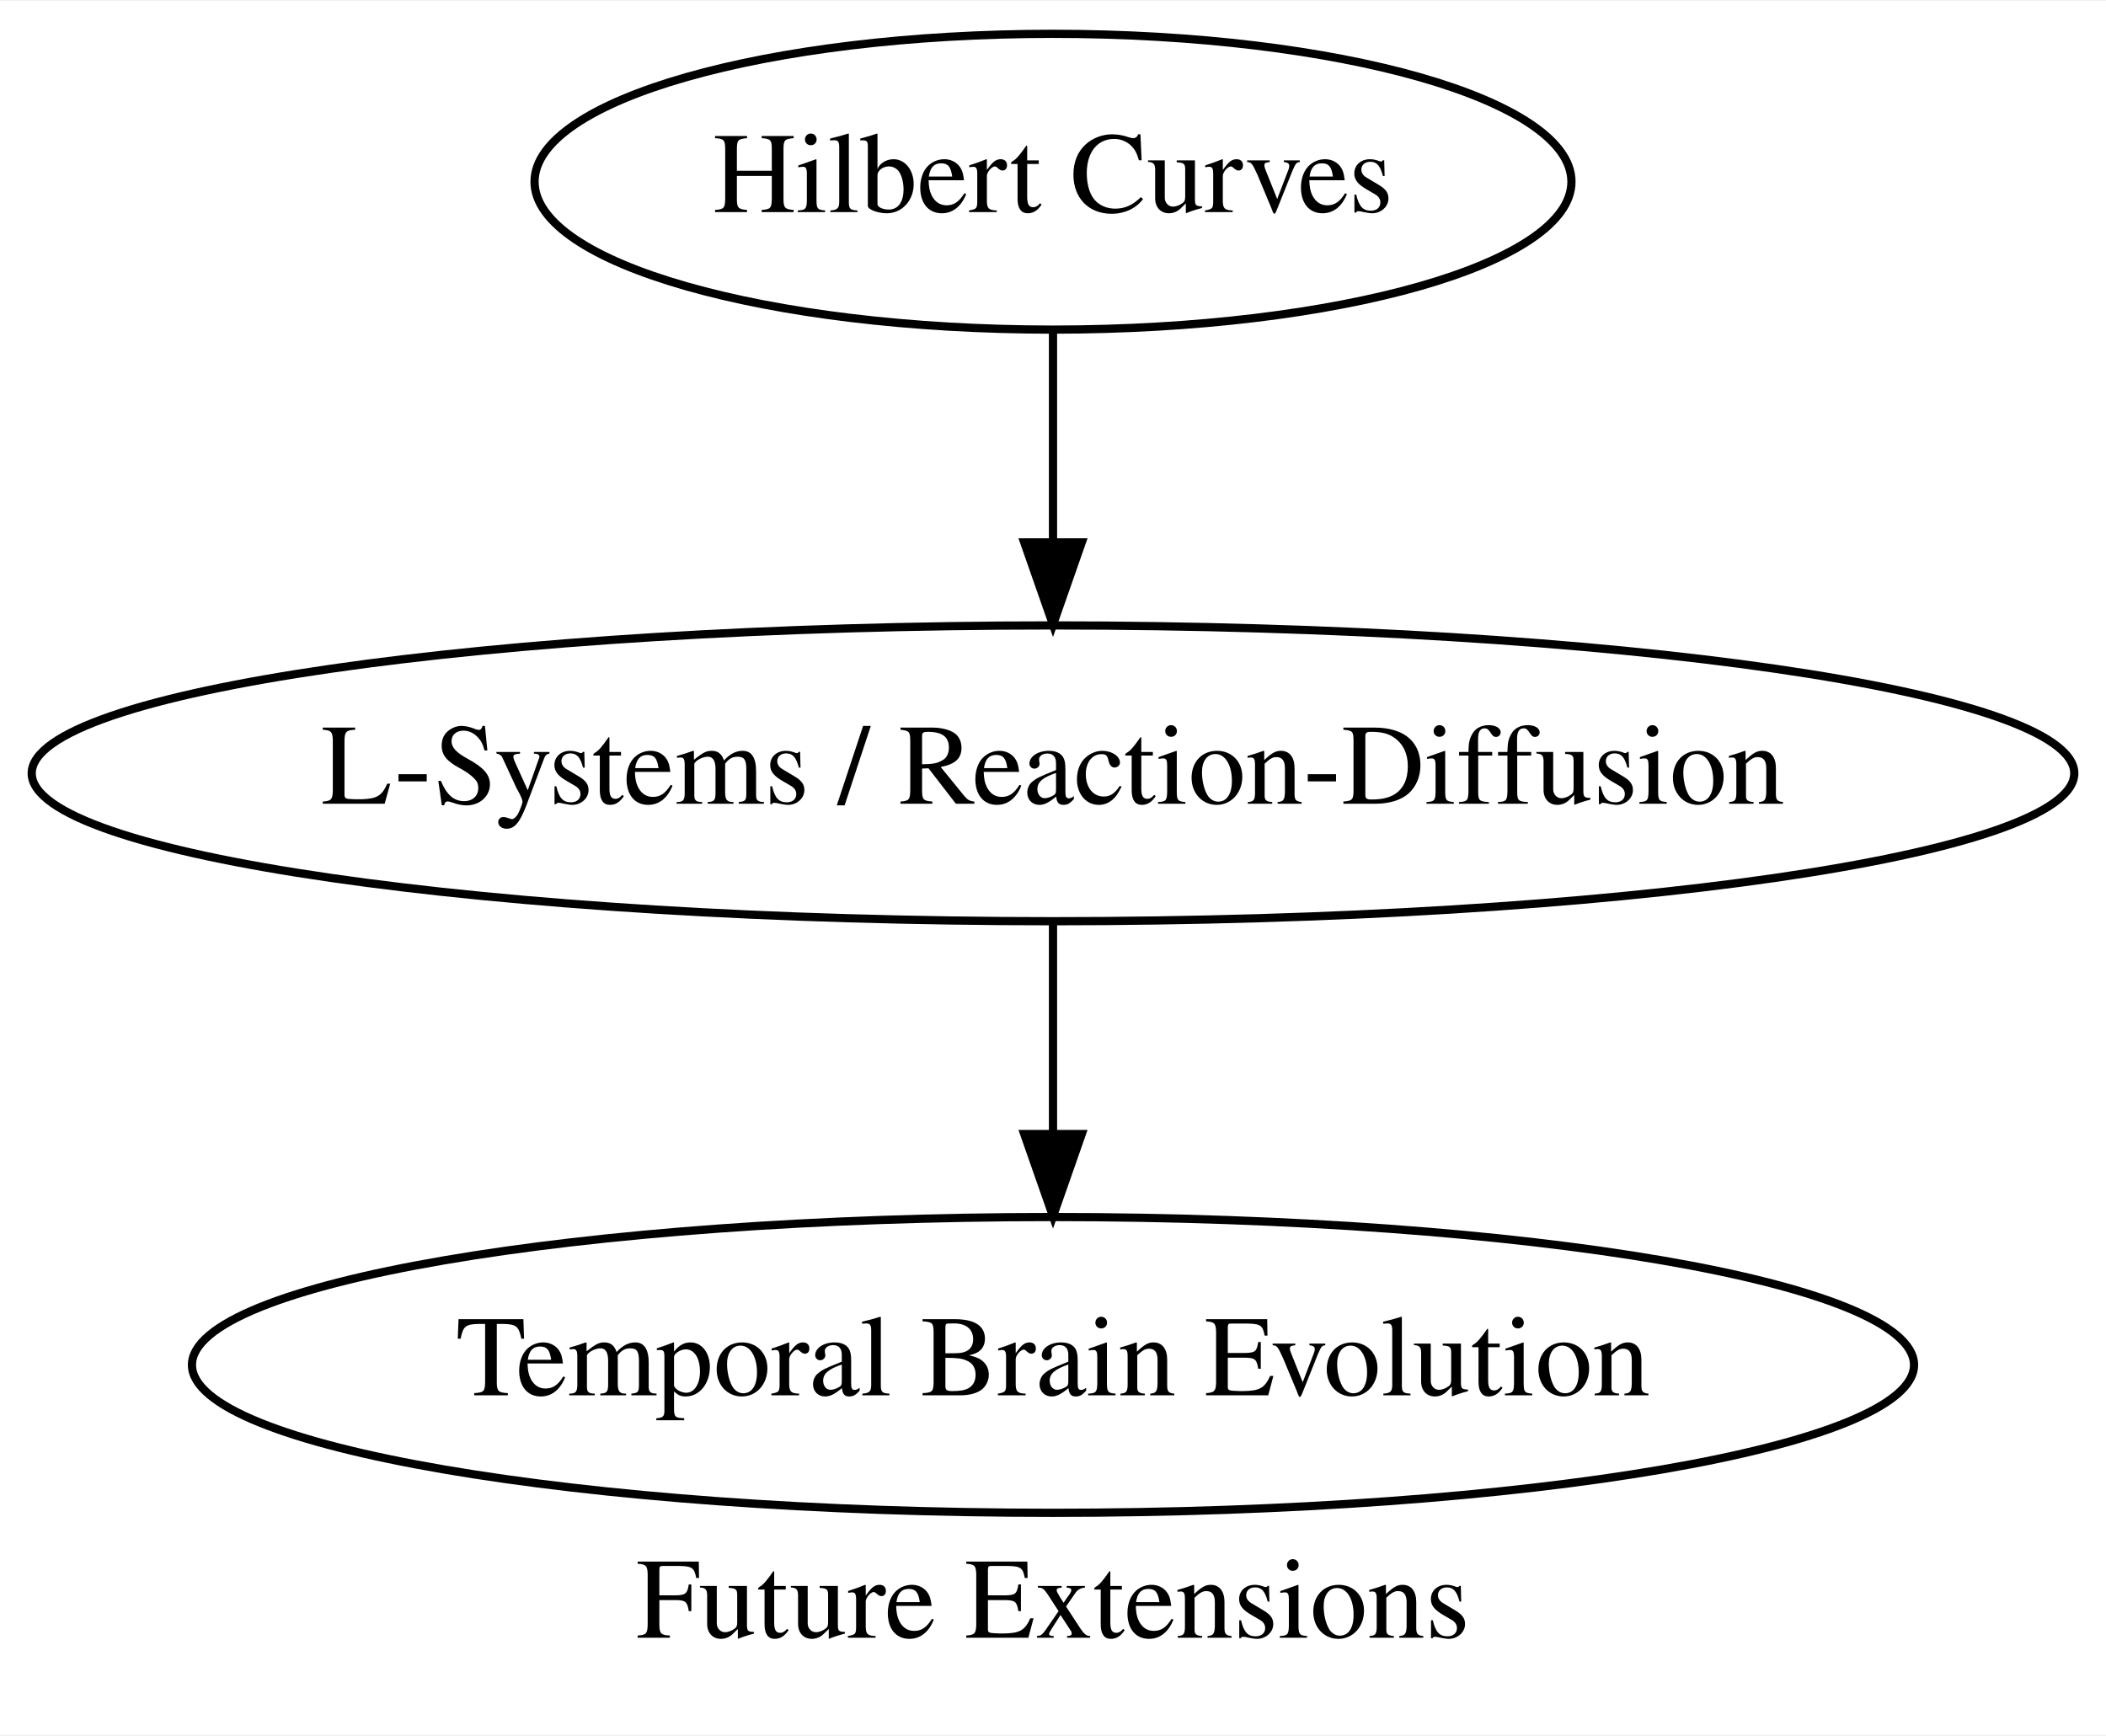
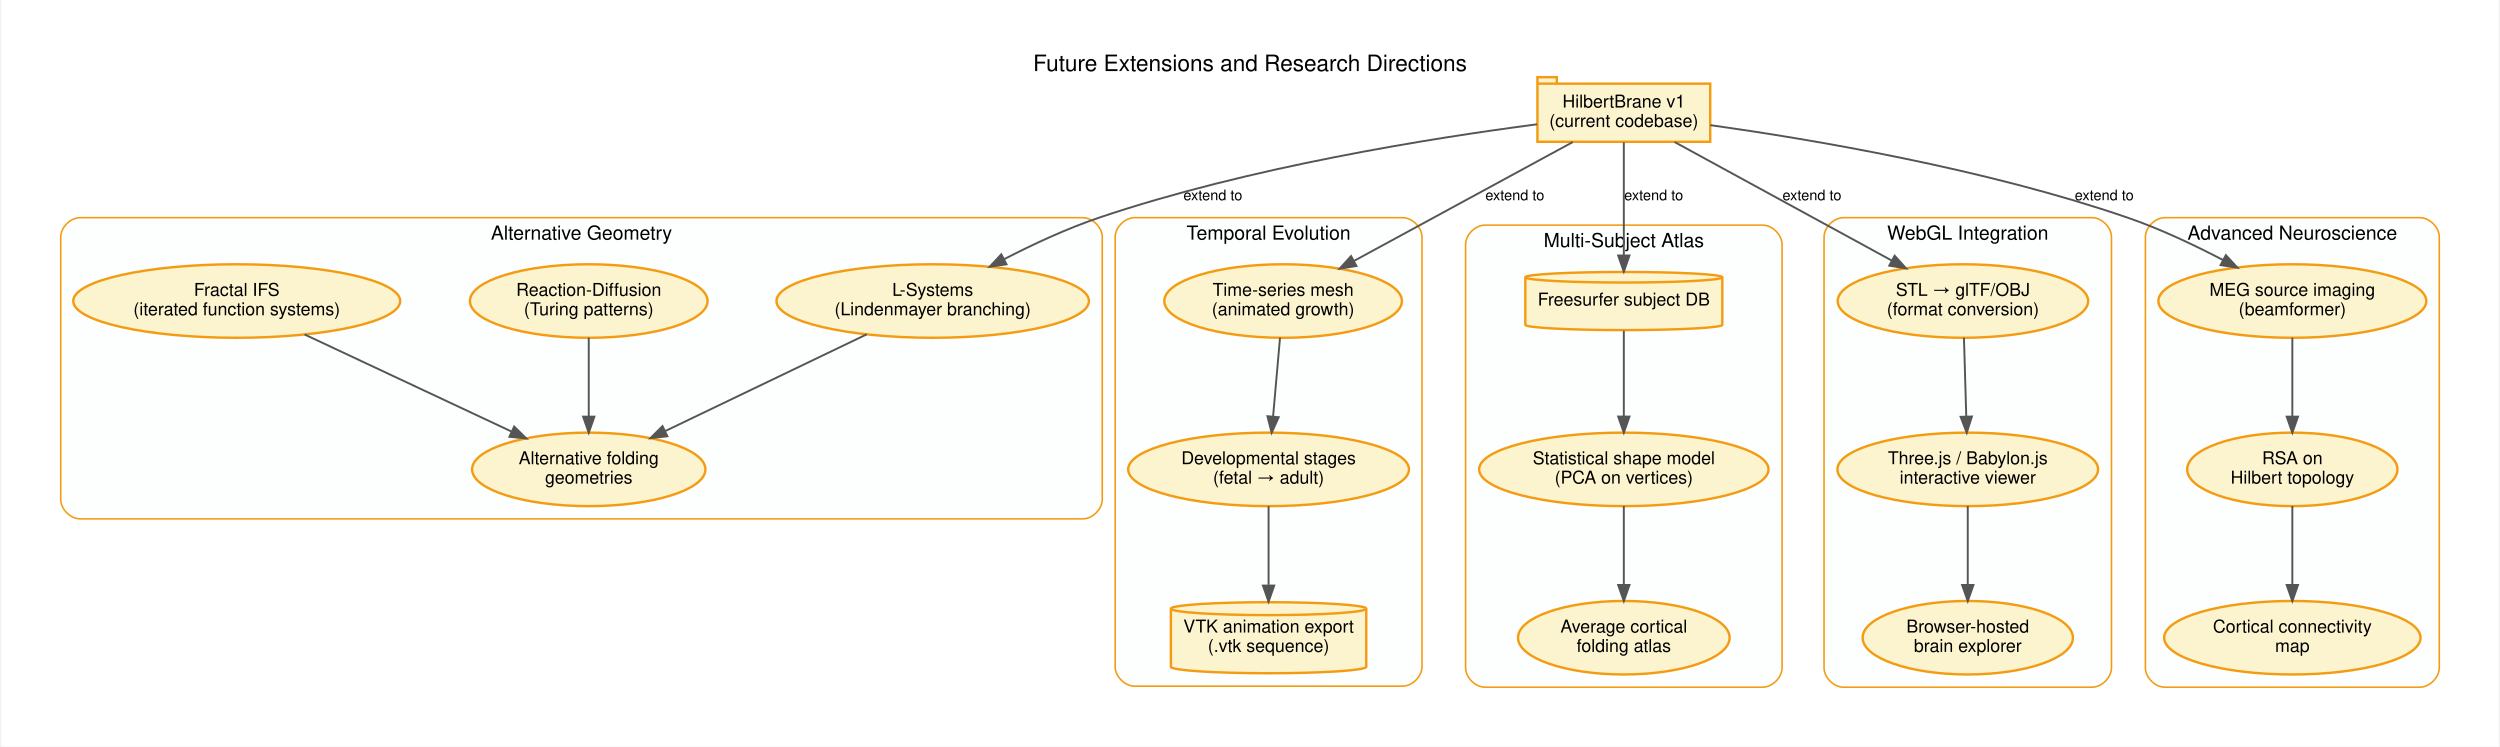
- <svg xmlns="http://www.w3.org/2000/svg" width="256pt" height="211pt" viewBox="0.00 0.00 256.28 211.00">
-   <g id="graph0" class="graph" transform="scale(1 1) rotate(0) translate(4 207)">
-     <polygon fill="white" stroke="transparent" points="-4,4 -4,-207 252.28,-207 252.28,4 -4,4" />
-     <text text-anchor="middle" x="124.14" y="-7.8" font-family="Times,serif" font-size="14.00">Future Extensions</text>
+ <svg xmlns="http://www.w3.org/2000/svg" width="1547pt" height="462pt" viewBox="0.00 0.00 1546.60 462.36">
+   <g id="graph0" class="graph" transform="scale(1 1) rotate(0) translate(28.8 433.56)">
+     <polygon fill="#ffffff" stroke="transparent" points="-28.8,28.8 -28.8,-433.56 1517.8,-433.56 1517.8,28.8 -28.8,28.8" />
+     <text text-anchor="middle" x="744.5" y="-389.56" font-family="Helvetica,Arial,sans-serif" font-size="14.00">Future Extensions and Research Directions</text>
+     <g id="clust1" class="cluster">
+       <path fill="#fdfefe" stroke="#f39c12" d="M20,-112.25C20,-112.25 641,-112.25 641,-112.25 647,-112.25 653,-118.25 653,-124.25 653,-124.25 653,-286.76 653,-286.76 653,-292.76 647,-298.76 641,-298.76 641,-298.76 20,-298.76 20,-298.76 14,-298.76 8,-292.76 8,-286.76 8,-286.76 8,-124.25 8,-124.25 8,-118.25 14,-112.25 20,-112.25" />
+       <text text-anchor="middle" x="330.5" y="-285.16" font-family="Helvetica,Arial,sans-serif" font-size="12.00">Alternative Geometry</text>
+     </g>
+     <g id="clust2" class="cluster">
+       <path fill="#fdfefe" stroke="#f39c12" d="M673,-8.63C673,-8.63 839,-8.63 839,-8.63 845,-8.63 851,-14.63 851,-20.63 851,-20.63 851,-286.76 851,-286.76 851,-292.76 845,-298.76 839,-298.76 839,-298.76 673,-298.76 673,-298.76 667,-298.76 661,-292.76 661,-286.76 661,-286.76 661,-20.63 661,-20.63 661,-14.63 667,-8.63 673,-8.63" />
+       <text text-anchor="middle" x="756" y="-285.16" font-family="Helvetica,Arial,sans-serif" font-size="12.00">Temporal Evolution</text>
+     </g>
+     <g id="clust3" class="cluster">
+       <path fill="#fdfefe" stroke="#f39c12" d="M890,-8C890,-8 1062,-8 1062,-8 1068,-8 1074,-14 1074,-20 1074,-20 1074,-282.14 1074,-282.14 1074,-288.14 1068,-294.14 1062,-294.14 1062,-294.14 890,-294.14 890,-294.14 884,-294.14 878,-288.14 878,-282.14 878,-282.14 878,-20 878,-20 878,-14 884,-8 890,-8" />
+       <text text-anchor="middle" x="976" y="-280.54" font-family="Helvetica,Arial,sans-serif" font-size="12.00">Multi-Subject Atlas</text>
+     </g>
+     <g id="clust4" class="cluster">
+       <path fill="#fdfefe" stroke="#f39c12" d="M1112,-8C1112,-8 1266,-8 1266,-8 1272,-8 1278,-14 1278,-20 1278,-20 1278,-286.76 1278,-286.76 1278,-292.76 1272,-298.76 1266,-298.76 1266,-298.76 1112,-298.76 1112,-298.76 1106,-298.76 1100,-292.76 1100,-286.76 1100,-286.76 1100,-20 1100,-20 1100,-14 1106,-8 1112,-8" />
+       <text text-anchor="middle" x="1189" y="-285.16" font-family="Helvetica,Arial,sans-serif" font-size="12.00">WebGL Integration</text>
+     </g>
+     <g id="clust5" class="cluster">
+       <path fill="#fdfefe" stroke="#f39c12" d="M1311,-8C1311,-8 1469,-8 1469,-8 1475,-8 1481,-14 1481,-20 1481,-20 1481,-286.76 1481,-286.76 1481,-292.76 1475,-298.76 1469,-298.76 1469,-298.76 1311,-298.76 1311,-298.76 1305,-298.76 1299,-292.76 1299,-286.76 1299,-286.76 1299,-20 1299,-20 1299,-14 1305,-8 1311,-8" />
+       <text text-anchor="middle" x="1390" y="-285.16" font-family="Helvetica,Arial,sans-serif" font-size="12.00">Advanced Neuroscience</text>
+     </g>
    <g id="node1" class="node">
-       <ellipse fill="none" stroke="black" cx="124.14" cy="-185" rx="63.09" ry="18" />
-       <text text-anchor="middle" x="124.14" y="-181.3" font-family="Times,serif" font-size="14.00">Hilbert Curves</text>
+       <polygon fill="#fcf3cf" stroke="#f39c12" stroke-width="1.5" points="1029.5,-381.76 934.5,-381.76 934.5,-385.76 922.5,-385.76 922.5,-345.76 1029.5,-345.76 1029.5,-381.76" />
+       <polyline fill="none" stroke="#f39c12" stroke-width="1.5" points="922.5,-381.76 934.5,-381.76 " />
+       <text text-anchor="middle" x="976" y="-366.96" font-family="Helvetica,Arial,sans-serif" font-size="11.00">HilbertBrane v1</text>
+       <text text-anchor="middle" x="976" y="-354.96" font-family="Helvetica,Arial,sans-serif" font-size="11.00">(current codebase)</text>
    </g>
    <g id="node2" class="node">
-       <ellipse fill="none" stroke="black" cx="124.14" cy="-113" rx="124.28" ry="18" />
-       <text text-anchor="middle" x="124.14" y="-109.3" font-family="Times,serif" font-size="14.00">L-Systems / Reaction-Diffusion</text>
+       <ellipse fill="#fcf3cf" stroke="#f39c12" stroke-width="1.5" cx="548" cy="-247.14" rx="96.75" ry="22.76" />
+       <text text-anchor="middle" x="548" y="-250.34" font-family="Helvetica,Arial,sans-serif" font-size="11.00">L-Systems</text>
+       <text text-anchor="middle" x="548" y="-238.34" font-family="Helvetica,Arial,sans-serif" font-size="11.00">(Lindenmayer branching)</text>
+     </g>
+     <g id="edge12" class="edge">
+       <path fill="none" stroke="#555555" stroke-width="1.2" d="M922.26,-356.58C856.88,-348.05 743.76,-330.09 651,-298.76 631.07,-292.03 610.05,-282.24 592.24,-273.06" />
+       <polygon fill="#555555" stroke="#555555" stroke-width="1.2" points="593.72,-269.88 583.24,-268.33 590.47,-276.08 593.72,-269.88" />
+       <text text-anchor="middle" x="721.5" y="-309.56" font-family="Helvetica,Arial,sans-serif" font-size="9.00">extend to</text>
+     </g>
+     <g id="node6" class="node">
+       <ellipse fill="#fcf3cf" stroke="#f39c12" stroke-width="1.5" cx="765" cy="-247.14" rx="73.58" ry="22.76" />
+       <text text-anchor="middle" x="765" y="-250.34" font-family="Helvetica,Arial,sans-serif" font-size="11.00">Time-series mesh</text>
+       <text text-anchor="middle" x="765" y="-238.34" font-family="Helvetica,Arial,sans-serif" font-size="11.00">(animated growth)</text>
+     </g>
+     <g id="edge13" class="edge">
+       <path fill="none" stroke="#555555" stroke-width="1.2" d="M944.41,-345.6C908.39,-326.04 849.27,-293.92 808.81,-271.94" />
+       <polygon fill="#555555" stroke="#555555" stroke-width="1.2" points="810.43,-268.83 799.97,-267.14 807.09,-274.99 810.43,-268.83" />
+       <text text-anchor="middle" x="908.5" y="-309.56" font-family="Helvetica,Arial,sans-serif" font-size="9.00">extend to</text>
+     </g>
+     <g id="node9" class="node">
+       <path fill="#fcf3cf" stroke="#f39c12" stroke-width="1.5" d="M1037,-261.86C1037,-263.67 1009.66,-265.14 976,-265.14 942.34,-265.14 915,-263.67 915,-261.86 915,-261.86 915,-232.41 915,-232.41 915,-230.6 942.34,-229.14 976,-229.14 1009.66,-229.14 1037,-230.6 1037,-232.41 1037,-232.41 1037,-261.86 1037,-261.86" />
+       <path fill="none" stroke="#f39c12" stroke-width="1.5" d="M1037,-261.86C1037,-260.06 1009.66,-258.59 976,-258.59 942.34,-258.59 915,-260.06 915,-261.86" />
+       <text text-anchor="middle" x="976" y="-244.34" font-family="Helvetica,Arial,sans-serif" font-size="11.00">Freesurfer subject DB</text>
+     </g>
+     <g id="edge14" class="edge">
+       <path fill="none" stroke="#555555" stroke-width="1.2" d="M976,-345.36C976,-326.82 976,-297.22 976,-275.55" />
+       <polygon fill="#555555" stroke="#555555" stroke-width="1.2" points="979.5,-275.33 976,-265.33 972.5,-275.33 979.5,-275.33" />
+       <text text-anchor="middle" x="994.5" y="-309.56" font-family="Helvetica,Arial,sans-serif" font-size="9.00">extend to</text>
+     </g>
+     <g id="node12" class="node">
+       <ellipse fill="#fcf3cf" stroke="#f39c12" stroke-width="1.5" cx="1186" cy="-247.14" rx="77.56" ry="22.76" />
+       <text text-anchor="middle" x="1186" y="-250.34" font-family="Helvetica,Arial,sans-serif" font-size="11.00">STL → glTF/OBJ</text>
+       <text text-anchor="middle" x="1186" y="-238.34" font-family="Helvetica,Arial,sans-serif" font-size="11.00">(format conversion)</text>
+     </g>
+     <g id="edge15" class="edge">
+       <path fill="none" stroke="#555555" stroke-width="1.2" d="M1007.44,-345.6C1043.18,-326.09 1101.78,-294.11 1142.03,-272.14" />
+       <polygon fill="#555555" stroke="#555555" stroke-width="1.2" points="1143.74,-275.19 1150.84,-267.33 1140.38,-269.05 1143.74,-275.19" />
+       <text text-anchor="middle" x="1092.5" y="-309.56" font-family="Helvetica,Arial,sans-serif" font-size="9.00">extend to</text>
+     </g>
+     <g id="node15" class="node">
+       <ellipse fill="#fcf3cf" stroke="#f39c12" stroke-width="1.5" cx="1390" cy="-247.14" rx="82.96" ry="22.76" />
+       <text text-anchor="middle" x="1390" y="-250.34" font-family="Helvetica,Arial,sans-serif" font-size="11.00">MEG source imaging</text>
+       <text text-anchor="middle" x="1390" y="-238.34" font-family="Helvetica,Arial,sans-serif" font-size="11.00">(beamformer)</text>
+     </g>
+     <g id="edge16" class="edge">
+       <path fill="none" stroke="#555555" stroke-width="1.2" d="M1029.56,-356.07C1092.61,-347.22 1199.9,-329.09 1288,-298.76 1308.06,-291.86 1329.22,-281.85 1347.04,-272.55" />
+       <polygon fill="#555555" stroke="#555555" stroke-width="1.2" points="1348.84,-275.56 1356.03,-267.77 1345.55,-269.38 1348.84,-275.56" />
+       <text text-anchor="middle" x="1273.5" y="-309.56" font-family="Helvetica,Arial,sans-serif" font-size="9.00">extend to</text>
+     </g>
+     <g id="node5" class="node">
+       <ellipse fill="#fcf3cf" stroke="#f39c12" stroke-width="1.5" cx="335" cy="-142.88" rx="72.25" ry="22.76" />
+       <text text-anchor="middle" x="335" y="-146.08" font-family="Helvetica,Arial,sans-serif" font-size="11.00">Alternative folding</text>
+       <text text-anchor="middle" x="335" y="-134.08" font-family="Helvetica,Arial,sans-serif" font-size="11.00">geometries</text>
    </g>
    <g id="edge1" class="edge">
-       <path fill="none" stroke="black" d="M124.14,-166.7C124.14,-158.98 124.14,-149.71 124.14,-141.11" />
-       <polygon fill="black" stroke="black" points="127.64,-141.1 124.14,-131.1 120.64,-141.1 127.64,-141.1" />
+       <path fill="none" stroke="#555555" stroke-width="1.2" d="M507.18,-226.54C471.55,-209.43 419.82,-184.6 382.37,-166.62" />
+       <polygon fill="#555555" stroke="#555555" stroke-width="1.2" points="383.7,-163.38 373.17,-162.21 380.67,-169.69 383.7,-163.38" />
    </g>
    <g id="node3" class="node">
-       <ellipse fill="none" stroke="black" cx="124.14" cy="-41" rx="104.78" ry="18" />
-       <text text-anchor="middle" x="124.14" y="-37.3" font-family="Times,serif" font-size="14.00">Temporal Brain Evolution</text>
+       <ellipse fill="#fcf3cf" stroke="#f39c12" stroke-width="1.5" cx="335" cy="-247.14" rx="73.58" ry="22.76" />
+       <text text-anchor="middle" x="335" y="-250.34" font-family="Helvetica,Arial,sans-serif" font-size="11.00">Reaction-Diffusion</text>
+       <text text-anchor="middle" x="335" y="-238.34" font-family="Helvetica,Arial,sans-serif" font-size="11.00">(Turing patterns)</text>
    </g>
    <g id="edge2" class="edge">
-       <path fill="none" stroke="black" d="M124.14,-94.7C124.14,-86.98 124.14,-77.71 124.14,-69.11" />
-       <polygon fill="black" stroke="black" points="127.64,-69.1 124.14,-59.1 120.64,-69.1 127.64,-69.1" />
+       <path fill="none" stroke="#555555" stroke-width="1.2" d="M335,-224.45C335,-210.35 335,-191.72 335,-175.93" />
+       <polygon fill="#555555" stroke="#555555" stroke-width="1.2" points="338.5,-175.54 335,-165.54 331.5,-175.54 338.5,-175.54" />
+     </g>
+     <g id="node4" class="node">
+       <ellipse fill="#fcf3cf" stroke="#f39c12" stroke-width="1.5" cx="117" cy="-247.14" rx="101.23" ry="22.76" />
+       <text text-anchor="middle" x="117" y="-250.34" font-family="Helvetica,Arial,sans-serif" font-size="11.00">Fractal IFS</text>
+       <text text-anchor="middle" x="117" y="-238.34" font-family="Helvetica,Arial,sans-serif" font-size="11.00">(iterated function systems)</text>
+     </g>
+     <g id="edge3" class="edge">
+       <path fill="none" stroke="#555555" stroke-width="1.2" d="M159.03,-226.42C195.65,-209.25 248.72,-184.35 286.99,-166.4" />
+       <polygon fill="#555555" stroke="#555555" stroke-width="1.2" points="288.82,-169.41 296.39,-161.99 285.85,-163.07 288.82,-169.41" />
+     </g>
+     <g id="node7" class="node">
+       <ellipse fill="#fcf3cf" stroke="#f39c12" stroke-width="1.5" cx="756" cy="-142.88" rx="86.95" ry="22.76" />
+       <text text-anchor="middle" x="756" y="-146.08" font-family="Helvetica,Arial,sans-serif" font-size="11.00">Developmental stages</text>
+       <text text-anchor="middle" x="756" y="-134.08" font-family="Helvetica,Arial,sans-serif" font-size="11.00">(fetal → adult)</text>
+     </g>
+     <g id="edge4" class="edge">
+       <path fill="none" stroke="#555555" stroke-width="1.2" d="M763.09,-224.45C761.85,-210.35 760.21,-191.72 758.82,-175.93" />
+       <polygon fill="#555555" stroke="#555555" stroke-width="1.2" points="762.27,-175.19 757.91,-165.54 755.3,-175.81 762.27,-175.19" />
+     </g>
+     <g id="node8" class="node">
+       <path fill="#fcf3cf" stroke="#f39c12" stroke-width="1.5" d="M816.5,-56.63C816.5,-58.83 789.38,-60.63 756,-60.63 722.62,-60.63 695.5,-58.83 695.5,-56.63 695.5,-56.63 695.5,-20.63 695.5,-20.63 695.5,-18.42 722.62,-16.63 756,-16.63 789.38,-16.63 816.5,-18.42 816.5,-20.63 816.5,-20.63 816.5,-56.63 816.5,-56.63" />
+       <path fill="none" stroke="#f39c12" stroke-width="1.5" d="M816.5,-56.63C816.5,-54.42 789.38,-52.63 756,-52.63 722.62,-52.63 695.5,-54.42 695.5,-56.63" />
+       <text text-anchor="middle" x="756" y="-41.83" font-family="Helvetica,Arial,sans-serif" font-size="11.00">VTK animation export</text>
+       <text text-anchor="middle" x="756" y="-29.83" font-family="Helvetica,Arial,sans-serif" font-size="11.00">(.vtk sequence)</text>
+     </g>
+     <g id="edge5" class="edge">
+       <path fill="none" stroke="#555555" stroke-width="1.2" d="M756,-120.2C756,-106 756,-87.21 756,-71.35" />
+       <polygon fill="#555555" stroke="#555555" stroke-width="1.2" points="759.5,-70.93 756,-60.93 752.5,-70.93 759.5,-70.93" />
+     </g>
+     <g id="node10" class="node">
+       <ellipse fill="#fcf3cf" stroke="#f39c12" stroke-width="1.5" cx="976" cy="-142.88" rx="89.61" ry="22.76" />
+       <text text-anchor="middle" x="976" y="-146.08" font-family="Helvetica,Arial,sans-serif" font-size="11.00">Statistical shape model</text>
+       <text text-anchor="middle" x="976" y="-134.08" font-family="Helvetica,Arial,sans-serif" font-size="11.00">(PCA on vertices)</text>
+     </g>
+     <g id="edge6" class="edge">
+       <path fill="none" stroke="#555555" stroke-width="1.2" d="M976,-228.79C976,-214.35 976,-193.41 976,-175.93" />
+       <polygon fill="#555555" stroke="#555555" stroke-width="1.2" points="979.5,-175.59 976,-165.59 972.5,-175.59 979.5,-175.59" />
+     </g>
+     <g id="node11" class="node">
+       <ellipse fill="#fcf3cf" stroke="#f39c12" stroke-width="1.5" cx="976" cy="-38.63" rx="65.52" ry="22.76" />
+       <text text-anchor="middle" x="976" y="-41.83" font-family="Helvetica,Arial,sans-serif" font-size="11.00">Average cortical</text>
+       <text text-anchor="middle" x="976" y="-29.83" font-family="Helvetica,Arial,sans-serif" font-size="11.00">folding atlas</text>
+     </g>
+     <g id="edge7" class="edge">
+       <path fill="none" stroke="#555555" stroke-width="1.2" d="M976,-120.2C976,-106.1 976,-87.47 976,-71.67" />
+       <polygon fill="#555555" stroke="#555555" stroke-width="1.2" points="979.5,-71.28 976,-61.28 972.5,-71.28 979.5,-71.28" />
+     </g>
+     <g id="node13" class="node">
+       <ellipse fill="#fcf3cf" stroke="#f39c12" stroke-width="1.5" cx="1189" cy="-142.88" rx="80.72" ry="22.76" />
+       <text text-anchor="middle" x="1189" y="-146.08" font-family="Helvetica,Arial,sans-serif" font-size="11.00">Three.js / Babylon.js</text>
+       <text text-anchor="middle" x="1189" y="-134.08" font-family="Helvetica,Arial,sans-serif" font-size="11.00">interactive viewer</text>
+     </g>
+     <g id="edge8" class="edge">
+       <path fill="none" stroke="#555555" stroke-width="1.2" d="M1186.64,-224.45C1187.05,-210.35 1187.6,-191.72 1188.06,-175.93" />
+       <polygon fill="#555555" stroke="#555555" stroke-width="1.2" points="1191.57,-175.63 1188.36,-165.54 1184.57,-175.43 1191.57,-175.63" />
+     </g>
+     <g id="node14" class="node">
+       <ellipse fill="#fcf3cf" stroke="#f39c12" stroke-width="1.5" cx="1189" cy="-38.63" rx="65.11" ry="22.76" />
+       <text text-anchor="middle" x="1189" y="-41.83" font-family="Helvetica,Arial,sans-serif" font-size="11.00">Browser-hosted</text>
+       <text text-anchor="middle" x="1189" y="-29.83" font-family="Helvetica,Arial,sans-serif" font-size="11.00">brain explorer</text>
+     </g>
+     <g id="edge9" class="edge">
+       <path fill="none" stroke="#555555" stroke-width="1.2" d="M1189,-120.2C1189,-106.1 1189,-87.47 1189,-71.67" />
+       <polygon fill="#555555" stroke="#555555" stroke-width="1.2" points="1192.5,-71.28 1189,-61.28 1185.5,-71.28 1192.5,-71.28" />
+     </g>
+     <g id="node16" class="node">
+       <ellipse fill="#fcf3cf" stroke="#f39c12" stroke-width="1.5" cx="1390" cy="-142.88" rx="65.11" ry="22.76" />
+       <text text-anchor="middle" x="1390" y="-146.08" font-family="Helvetica,Arial,sans-serif" font-size="11.00">RSA on</text>
+       <text text-anchor="middle" x="1390" y="-134.08" font-family="Helvetica,Arial,sans-serif" font-size="11.00">Hilbert topology</text>
+     </g>
+     <g id="edge10" class="edge">
+       <path fill="none" stroke="#555555" stroke-width="1.2" d="M1390,-224.45C1390,-210.35 1390,-191.72 1390,-175.93" />
+       <polygon fill="#555555" stroke="#555555" stroke-width="1.2" points="1393.5,-175.54 1390,-165.54 1386.5,-175.54 1393.5,-175.54" />
+     </g>
+     <g id="node17" class="node">
+       <ellipse fill="#fcf3cf" stroke="#f39c12" stroke-width="1.5" cx="1390" cy="-38.63" rx="79.39" ry="22.76" />
+       <text text-anchor="middle" x="1390" y="-41.83" font-family="Helvetica,Arial,sans-serif" font-size="11.00">Cortical connectivity</text>
+       <text text-anchor="middle" x="1390" y="-29.83" font-family="Helvetica,Arial,sans-serif" font-size="11.00">map</text>
+     </g>
+     <g id="edge11" class="edge">
+       <path fill="none" stroke="#555555" stroke-width="1.2" d="M1390,-120.2C1390,-106.1 1390,-87.47 1390,-71.67" />
+       <polygon fill="#555555" stroke="#555555" stroke-width="1.2" points="1393.5,-71.28 1390,-61.28 1386.5,-71.28 1393.5,-71.28" />
    </g>
  </g>
</svg>
